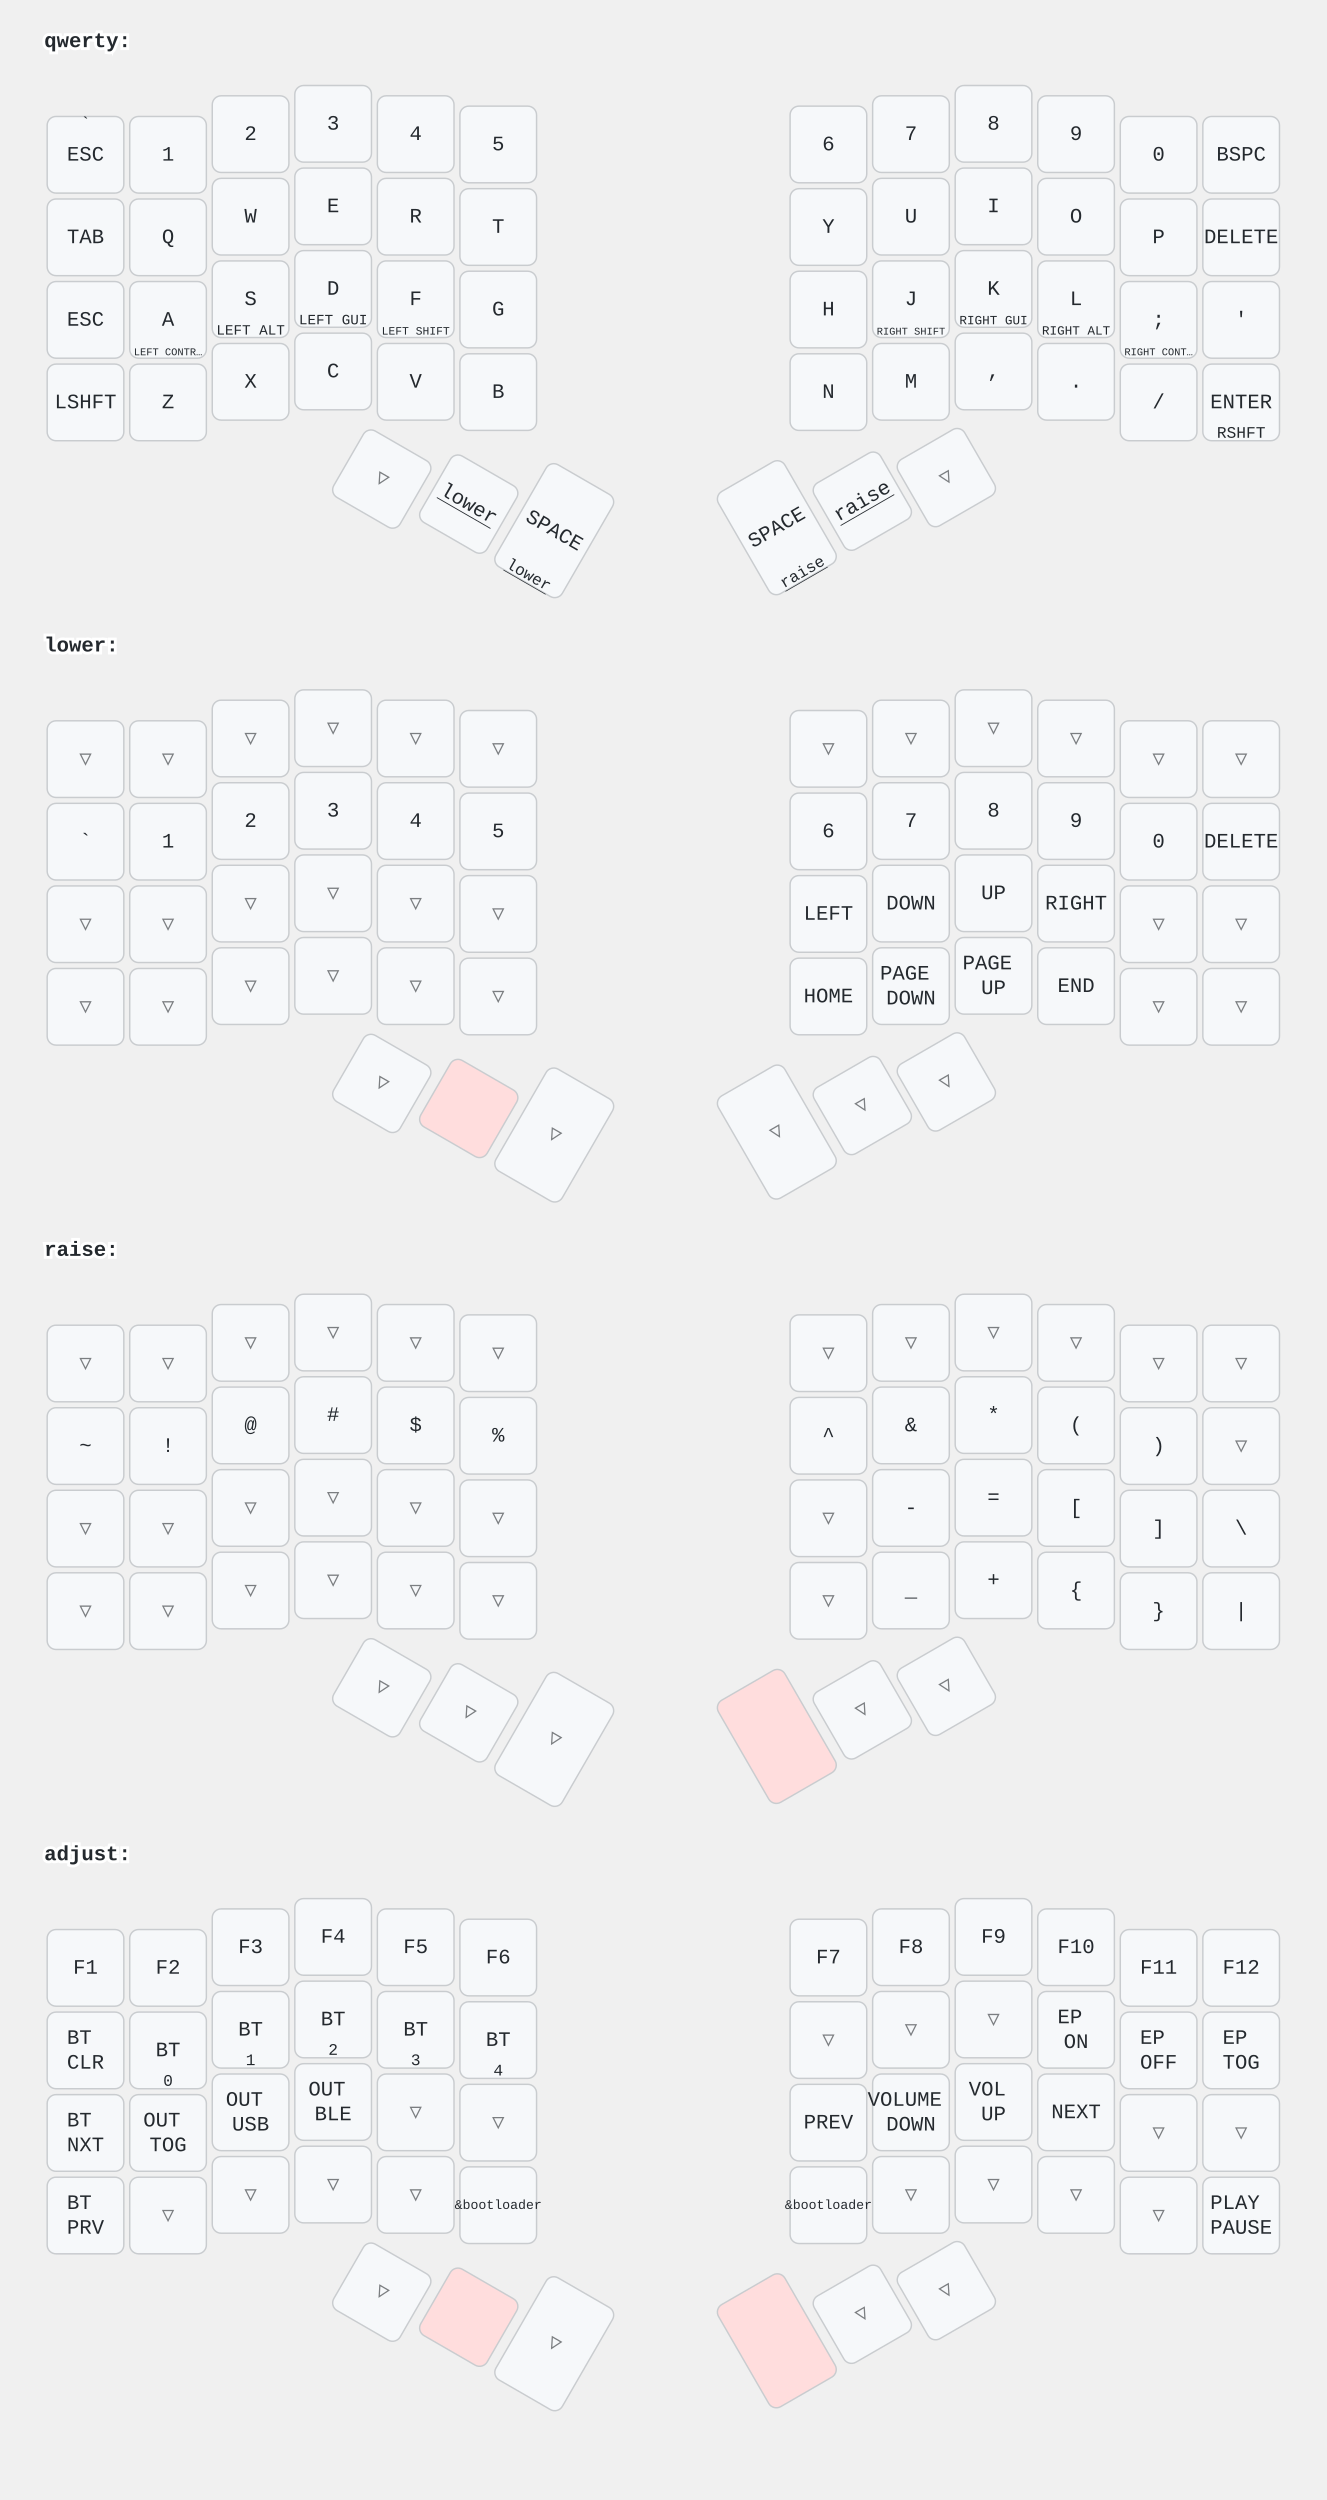
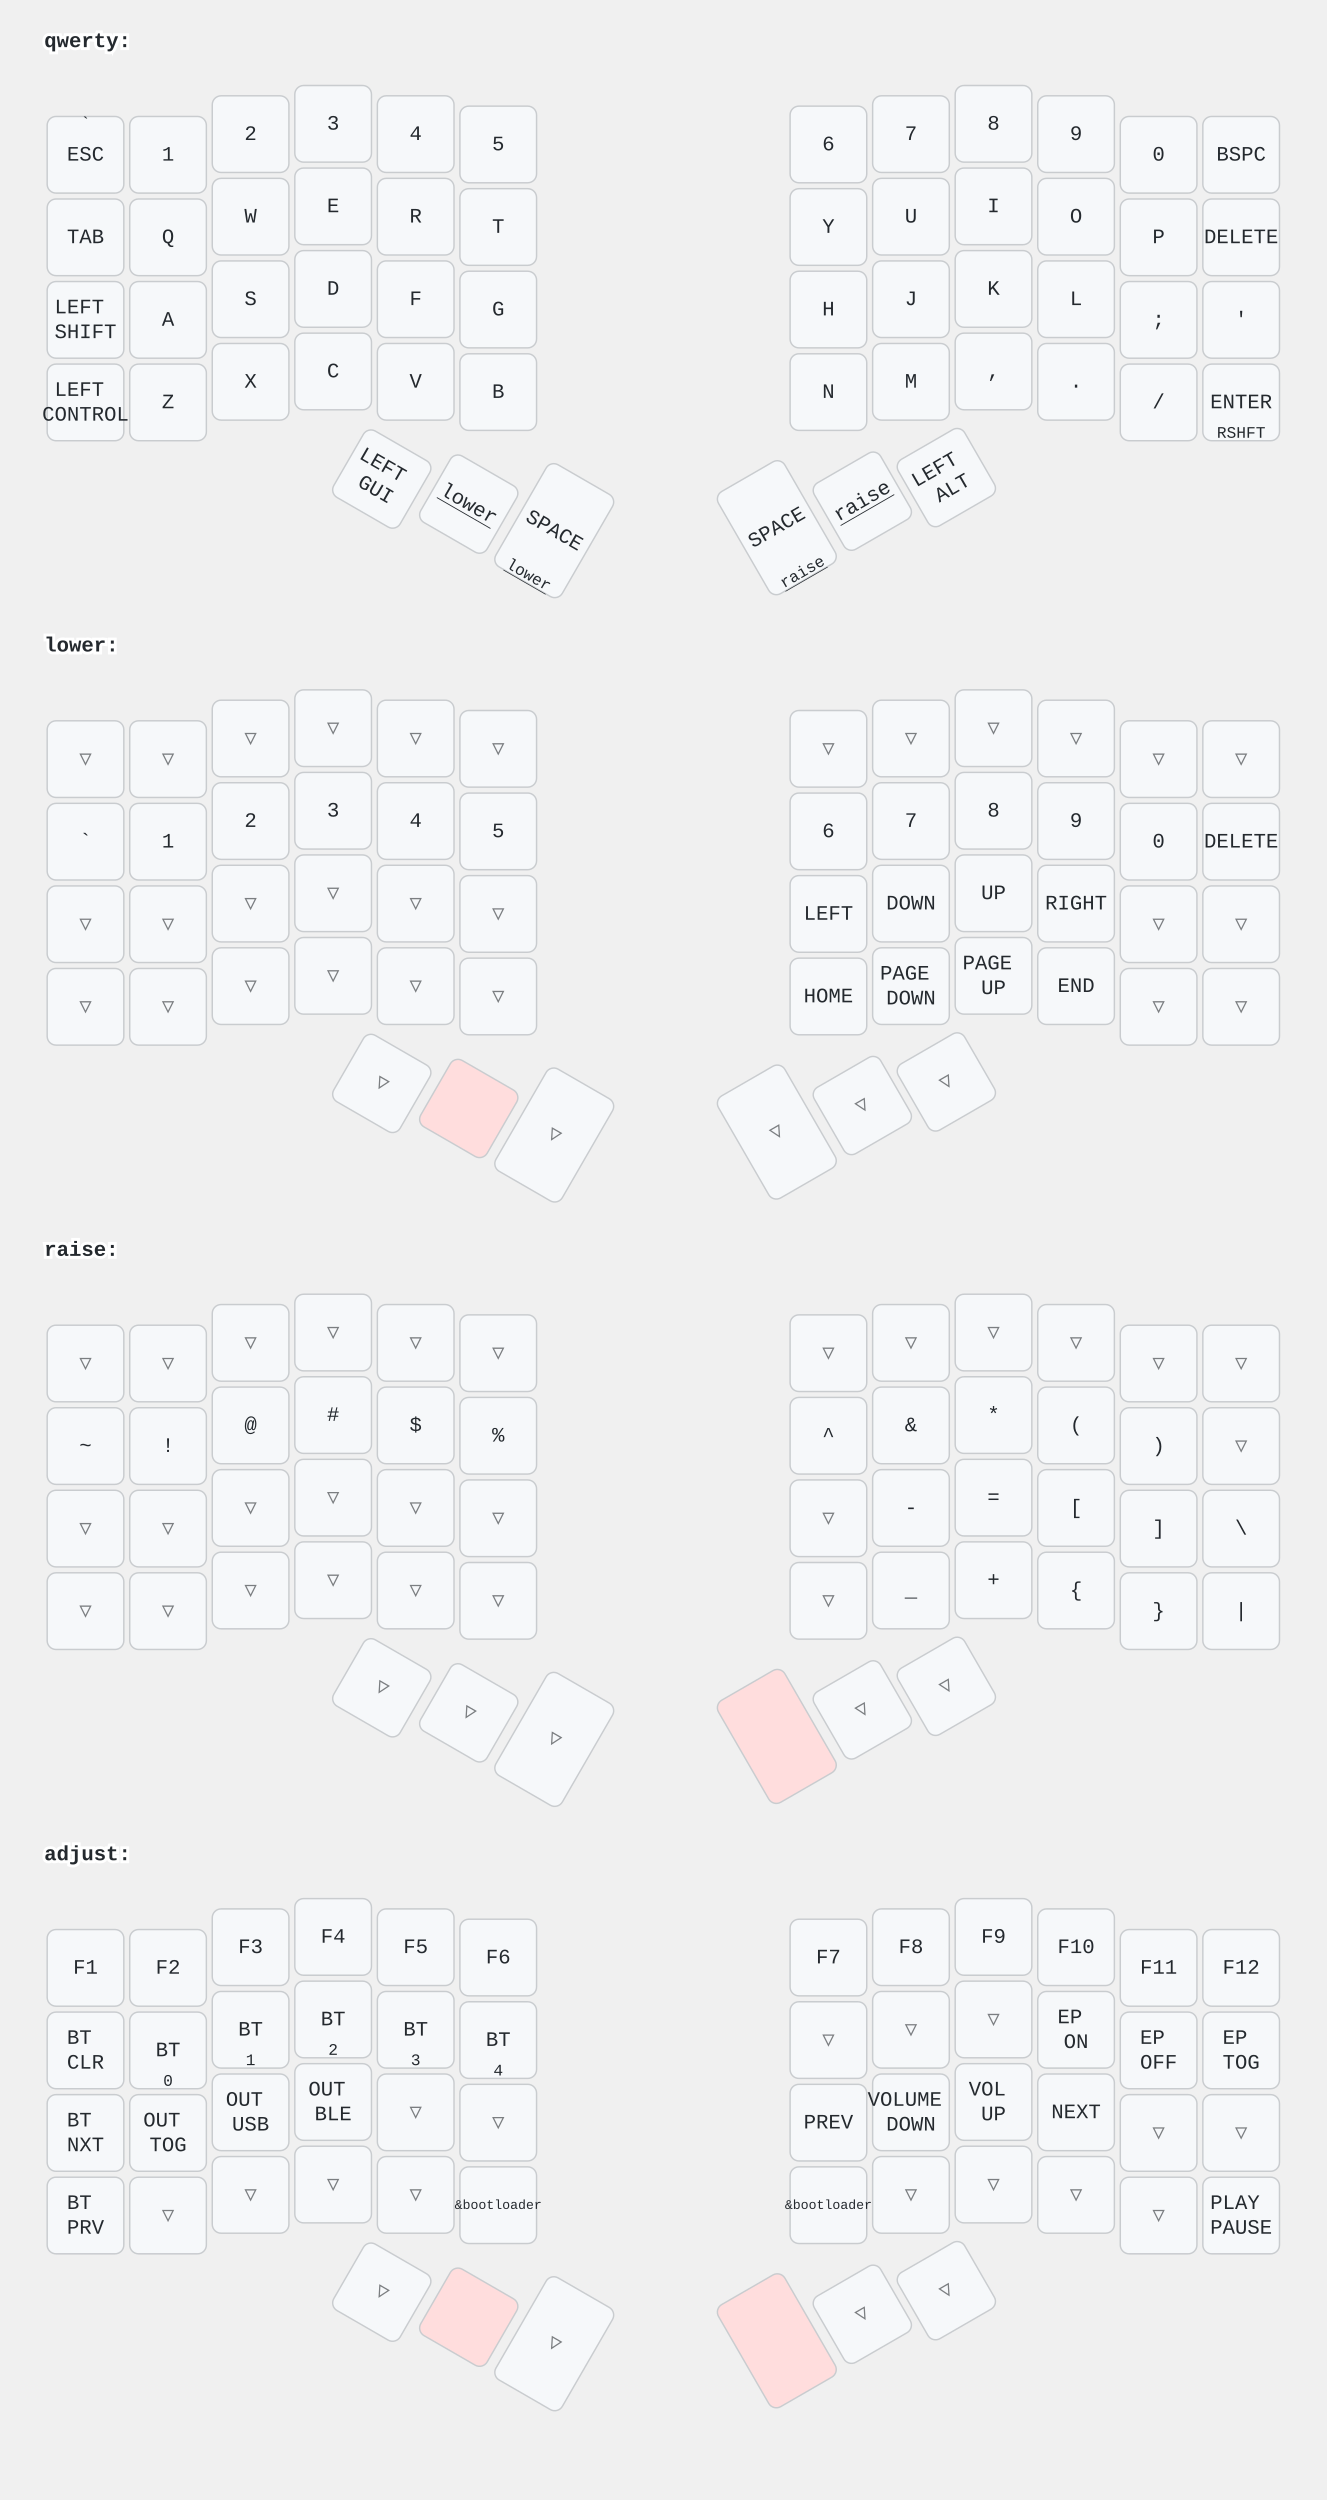
<svg xmlns="http://www.w3.org/2000/svg" width="900" height="1696" viewBox="0 0 900 1696" class="keymap">
  <style>/* inherit to force styles through use tags */
svg path {
    fill: inherit;
}

/* font and background color specifications */
svg.keymap {
    font-family: SFMono-Regular,Consolas,Liberation Mono,Menlo,monospace;
    font-size: 14px;
    font-kerning: normal;
    text-rendering: optimizeLegibility;
    fill: #24292e;
}

/* default key styling */
rect.key {
    fill: #f6f8fa;
}

rect.key, rect.combo {
    stroke: #c9cccf;
    stroke-width: 1;
}

/* default key side styling, only used is draw_key_sides is set */
rect.side {
    filter: brightness(90%);
}

/* color accent for combo boxes */
rect.combo, rect.combo-separate {
    fill: #cdf;
}

/* color accent for held keys */
rect.held, rect.combo.held {
    fill: #fdd;
}

/* color accent for ghost (optional) keys */
rect.ghost, rect.combo.ghost {
    stroke-dasharray: 4, 4;
    stroke-width: 2;
}

text {
    text-anchor: middle;
    dominant-baseline: middle;
}

/* styling for layer labels */
text.label {
    font-weight: bold;
    text-anchor: start;
    stroke: white;
    stroke-width: 4;
    paint-order: stroke;
}

/* styling for optional footer */
text.footer {
    text-anchor: end;
    dominant-baseline: auto;
    stroke: white;
    stroke-width: 4;
    paint-order: stroke;
}

/* styling for combo tap, and key non-tap label text */
text.combo, text.hold, text.shifted, text.left, text.right {
    font-size: 11px;
}

text.hold {
    text-anchor: middle;
    dominant-baseline: auto;
}

text.shifted {
    text-anchor: middle;
    dominant-baseline: hanging;
}

text.left {
    text-anchor: start;
}

text.right {
    text-anchor: end;
}

text.layer-activator {
    text-decoration: underline;
}

/* styling for hold/shifted label text in combo box */
text.combo.hold, text.combo.shifted, text.combo.left, text.combo.right {
    font-size: 8px;
}

/* lighter symbol for transparent keys */
text.trans {
    fill: #7b7e81;
}

/* styling for combo dendrons */
path.combo {
    stroke-width: 1;
    stroke: gray;
    fill: none;
}

/* Start Tabler Icons Cleanup */
/* cannot use height/width with glyphs */
.icon-tabler &gt; path {
    fill: inherit;
    stroke: inherit;
    stroke-width: 2;
}
/* hide tabler's default box */
.icon-tabler &gt; path[stroke="none"][fill="none"] {
    visibility: hidden;
}
/* End Tabler Icons Cleanup */
</style>
  <g transform="translate(30, 0)" class="layer-qwerty">
    <text x="0" y="28" class="label" id="qwerty">qwerty:</text>
    <g transform="translate(0, 56)">
      <g transform="translate(28, 49)" class="key keypos-0">
        <rect rx="6" ry="6" x="-26" y="-26" width="52" height="52" class="key" />
        <text x="0" y="0" class="key tap">ESC</text>
        <text x="0" y="-24" class="key shifted">`</text>
      </g>
      <g transform="translate(84, 49)" class="key keypos-1">
        <rect rx="6" ry="6" x="-26" y="-26" width="52" height="52" class="key" />
        <text x="0" y="0" class="key tap">1</text>
      </g>
      <g transform="translate(140, 35)" class="key keypos-2">
        <rect rx="6" ry="6" x="-26" y="-26" width="52" height="52" class="key" />
        <text x="0" y="0" class="key tap">2</text>
      </g>
      <g transform="translate(196, 28)" class="key keypos-3">
        <rect rx="6" ry="6" x="-26" y="-26" width="52" height="52" class="key" />
        <text x="0" y="0" class="key tap">3</text>
      </g>
      <g transform="translate(252, 35)" class="key keypos-4">
        <rect rx="6" ry="6" x="-26" y="-26" width="52" height="52" class="key" />
        <text x="0" y="0" class="key tap">4</text>
      </g>
      <g transform="translate(308, 42)" class="key keypos-5">
        <rect rx="6" ry="6" x="-26" y="-26" width="52" height="52" class="key" />
        <text x="0" y="0" class="key tap">5</text>
      </g>
      <g transform="translate(532, 42)" class="key keypos-6">
        <rect rx="6" ry="6" x="-26" y="-26" width="52" height="52" class="key" />
        <text x="0" y="0" class="key tap">6</text>
      </g>
      <g transform="translate(588, 35)" class="key keypos-7">
        <rect rx="6" ry="6" x="-26" y="-26" width="52" height="52" class="key" />
        <text x="0" y="0" class="key tap">7</text>
      </g>
      <g transform="translate(644, 28)" class="key keypos-8">
        <rect rx="6" ry="6" x="-26" y="-26" width="52" height="52" class="key" />
        <text x="0" y="0" class="key tap">8</text>
      </g>
      <g transform="translate(700, 35)" class="key keypos-9">
        <rect rx="6" ry="6" x="-26" y="-26" width="52" height="52" class="key" />
        <text x="0" y="0" class="key tap">9</text>
      </g>
      <g transform="translate(756, 49)" class="key keypos-10">
        <rect rx="6" ry="6" x="-26" y="-26" width="52" height="52" class="key" />
        <text x="0" y="0" class="key tap">0</text>
      </g>
      <g transform="translate(812, 49)" class="key keypos-11">
        <rect rx="6" ry="6" x="-26" y="-26" width="52" height="52" class="key" />
        <text x="0" y="0" class="key tap">BSPC</text>
      </g>
      <g transform="translate(28, 105)" class="key keypos-12">
        <rect rx="6" ry="6" x="-26" y="-26" width="52" height="52" class="key" />
        <text x="0" y="0" class="key tap">TAB</text>
      </g>
      <g transform="translate(84, 105)" class="key keypos-13">
        <rect rx="6" ry="6" x="-26" y="-26" width="52" height="52" class="key" />
        <text x="0" y="0" class="key tap">Q</text>
      </g>
      <g transform="translate(140, 91)" class="key keypos-14">
        <rect rx="6" ry="6" x="-26" y="-26" width="52" height="52" class="key" />
        <text x="0" y="0" class="key tap">W</text>
      </g>
      <g transform="translate(196, 84)" class="key keypos-15">
        <rect rx="6" ry="6" x="-26" y="-26" width="52" height="52" class="key" />
        <text x="0" y="0" class="key tap">E</text>
      </g>
      <g transform="translate(252, 91)" class="key keypos-16">
        <rect rx="6" ry="6" x="-26" y="-26" width="52" height="52" class="key" />
        <text x="0" y="0" class="key tap">R</text>
      </g>
      <g transform="translate(308, 98)" class="key keypos-17">
        <rect rx="6" ry="6" x="-26" y="-26" width="52" height="52" class="key" />
        <text x="0" y="0" class="key tap">T</text>
      </g>
      <g transform="translate(532, 98)" class="key keypos-18">
        <rect rx="6" ry="6" x="-26" y="-26" width="52" height="52" class="key" />
        <text x="0" y="0" class="key tap">Y</text>
      </g>
      <g transform="translate(588, 91)" class="key keypos-19">
        <rect rx="6" ry="6" x="-26" y="-26" width="52" height="52" class="key" />
        <text x="0" y="0" class="key tap">U</text>
      </g>
      <g transform="translate(644, 84)" class="key keypos-20">
        <rect rx="6" ry="6" x="-26" y="-26" width="52" height="52" class="key" />
        <text x="0" y="0" class="key tap">I</text>
      </g>
      <g transform="translate(700, 91)" class="key keypos-21">
        <rect rx="6" ry="6" x="-26" y="-26" width="52" height="52" class="key" />
        <text x="0" y="0" class="key tap">O</text>
      </g>
      <g transform="translate(756, 105)" class="key keypos-22">
        <rect rx="6" ry="6" x="-26" y="-26" width="52" height="52" class="key" />
        <text x="0" y="0" class="key tap">P</text>
      </g>
      <g transform="translate(812, 105)" class="key keypos-23">
        <rect rx="6" ry="6" x="-26" y="-26" width="52" height="52" class="key" />
        <text x="0" y="0" class="key tap">DELETE</text>
      </g>
      <g transform="translate(28, 161)" class="key keypos-24">
        <rect rx="6" ry="6" x="-26" y="-26" width="52" height="52" class="key" />
-         <text x="0" y="0" class="key tap">ESC</text>
+         <text x="0" y="0" class="key tap">
+           <tspan x="0" dy="-0.6em">LEFT</tspan>
+           <tspan x="0" dy="1.2em">SHIFT</tspan>
+         </text>
      </g>
      <g transform="translate(84, 161)" class="key keypos-25">
        <rect rx="6" ry="6" x="-26" y="-26" width="52" height="52" class="key" />
        <text x="0" y="0" class="key tap">A</text>
-         <text x="0" y="24" class="key hold">
-           <tspan style="font-size: 64%">LEFT CONTR…</tspan>
-         </text>
      </g>
      <g transform="translate(140, 147)" class="key keypos-26">
        <rect rx="6" ry="6" x="-26" y="-26" width="52" height="52" class="key" />
        <text x="0" y="0" class="key tap">S</text>
-         <text x="0" y="24" class="key hold">
-           <tspan style="font-size: 88%">LEFT ALT</tspan>
-         </text>
      </g>
      <g transform="translate(196, 140)" class="key keypos-27">
        <rect rx="6" ry="6" x="-26" y="-26" width="52" height="52" class="key" />
        <text x="0" y="0" class="key tap">D</text>
-         <text x="0" y="24" class="key hold">
-           <tspan style="font-size: 88%">LEFT GUI</tspan>
-         </text>
      </g>
      <g transform="translate(252, 147)" class="key keypos-28">
        <rect rx="6" ry="6" x="-26" y="-26" width="52" height="52" class="key" />
        <text x="0" y="0" class="key tap">F</text>
-         <text x="0" y="24" class="key hold">
-           <tspan style="font-size: 70%">LEFT SHIFT</tspan>
-         </text>
      </g>
      <g transform="translate(308, 154)" class="key keypos-29">
        <rect rx="6" ry="6" x="-26" y="-26" width="52" height="52" class="key" />
        <text x="0" y="0" class="key tap">G</text>
      </g>
      <g transform="translate(532, 154)" class="key keypos-30">
        <rect rx="6" ry="6" x="-26" y="-26" width="52" height="52" class="key" />
        <text x="0" y="0" class="key tap">H</text>
      </g>
      <g transform="translate(588, 147)" class="key keypos-31">
        <rect rx="6" ry="6" x="-26" y="-26" width="52" height="52" class="key" />
        <text x="0" y="0" class="key tap">J</text>
-         <text x="0" y="24" class="key hold">
-           <tspan style="font-size: 64%">RIGHT SHIFT</tspan>
-         </text>
      </g>
      <g transform="translate(644, 140)" class="key keypos-32">
        <rect rx="6" ry="6" x="-26" y="-26" width="52" height="52" class="key" />
        <text x="0" y="0" class="key tap">K</text>
-         <text x="0" y="24" class="key hold">
-           <tspan style="font-size: 78%">RIGHT GUI</tspan>
-         </text>
      </g>
      <g transform="translate(700, 147)" class="key keypos-33">
        <rect rx="6" ry="6" x="-26" y="-26" width="52" height="52" class="key" />
        <text x="0" y="0" class="key tap">L</text>
-         <text x="0" y="24" class="key hold">
-           <tspan style="font-size: 78%">RIGHT ALT</tspan>
-         </text>
      </g>
      <g transform="translate(756, 161)" class="key keypos-34">
        <rect rx="6" ry="6" x="-26" y="-26" width="52" height="52" class="key" />
        <text x="0" y="0" class="key tap">;</text>
-         <text x="0" y="24" class="key hold">
-           <tspan style="font-size: 64%">RIGHT CONT…</tspan>
-         </text>
      </g>
      <g transform="translate(812, 161)" class="key keypos-35">
        <rect rx="6" ry="6" x="-26" y="-26" width="52" height="52" class="key" />
        <text x="0" y="0" class="key tap">'</text>
      </g>
      <g transform="translate(28, 217)" class="key keypos-36">
        <rect rx="6" ry="6" x="-26" y="-26" width="52" height="52" class="key" />
-         <text x="0" y="0" class="key tap">LSHFT</text>
+         <text x="0" y="0" class="key tap">
+           <tspan x="0" dy="-0.6em">LEFT</tspan>
+           <tspan x="0" dy="1.2em">CONTROL</tspan>
+         </text>
      </g>
      <g transform="translate(84, 217)" class="key keypos-37">
        <rect rx="6" ry="6" x="-26" y="-26" width="52" height="52" class="key" />
        <text x="0" y="0" class="key tap">Z</text>
      </g>
      <g transform="translate(140, 203)" class="key keypos-38">
        <rect rx="6" ry="6" x="-26" y="-26" width="52" height="52" class="key" />
        <text x="0" y="0" class="key tap">X</text>
      </g>
      <g transform="translate(196, 196)" class="key keypos-39">
        <rect rx="6" ry="6" x="-26" y="-26" width="52" height="52" class="key" />
        <text x="0" y="0" class="key tap">C</text>
      </g>
      <g transform="translate(252, 203)" class="key keypos-40">
        <rect rx="6" ry="6" x="-26" y="-26" width="52" height="52" class="key" />
        <text x="0" y="0" class="key tap">V</text>
      </g>
      <g transform="translate(308, 210)" class="key keypos-41">
        <rect rx="6" ry="6" x="-26" y="-26" width="52" height="52" class="key" />
        <text x="0" y="0" class="key tap">B</text>
      </g>
      <g transform="translate(532, 210)" class="key keypos-42">
        <rect rx="6" ry="6" x="-26" y="-26" width="52" height="52" class="key" />
        <text x="0" y="0" class="key tap">N</text>
      </g>
      <g transform="translate(588, 203)" class="key keypos-43">
        <rect rx="6" ry="6" x="-26" y="-26" width="52" height="52" class="key" />
        <text x="0" y="0" class="key tap">M</text>
      </g>
      <g transform="translate(644, 196)" class="key keypos-44">
        <rect rx="6" ry="6" x="-26" y="-26" width="52" height="52" class="key" />
        <text x="0" y="0" class="key tap">,</text>
      </g>
      <g transform="translate(700, 203)" class="key keypos-45">
        <rect rx="6" ry="6" x="-26" y="-26" width="52" height="52" class="key" />
        <text x="0" y="0" class="key tap">.</text>
      </g>
      <g transform="translate(756, 217)" class="key keypos-46">
        <rect rx="6" ry="6" x="-26" y="-26" width="52" height="52" class="key" />
        <text x="0" y="0" class="key tap">/</text>
      </g>
      <g transform="translate(812, 217)" class="key keypos-47">
        <rect rx="6" ry="6" x="-26" y="-26" width="52" height="52" class="key" />
        <text x="0" y="0" class="key tap">ENTER</text>
        <text x="0" y="24" class="key hold">RSHFT</text>
      </g>
-       <g transform="translate(229, 269) rotate(30.0)" class="key trans keypos-48">
-         <rect rx="6" ry="6" x="-26" y="-26" width="52" height="52" class="key trans" />
-         <text x="0" y="0" class="key trans tap">▽</text>
+       <g transform="translate(229, 269) rotate(30.0)" class="key keypos-48">
+         <rect rx="6" ry="6" x="-26" y="-26" width="52" height="52" class="key" />
+         <text x="0" y="0" class="key tap">
+           <tspan x="0" dy="-0.6em">LEFT</tspan>
+           <tspan x="0" dy="1.2em">GUI</tspan>
+         </text>
      </g>
      <g transform="translate(288, 286) rotate(30.0)" class="key keypos-49">
        <rect rx="6" ry="6" x="-26" y="-26" width="52" height="52" class="key" />
        <a href="#lower">
          <text x="0" y="0" class="key tap layer-activator">lower</text>
        </a>
      </g>
      <g transform="translate(346, 304) rotate(30.0)" class="key keypos-50">
        <rect rx="6" ry="6" x="-26" y="-40" width="52" height="80" class="key" />
        <text x="0" y="0" class="key tap">SPACE</text>
        <a href="#lower">
          <text x="0" y="38" class="key hold layer-activator">lower</text>
        </a>
      </g>
      <g transform="translate(497, 302) rotate(-30.0)" class="key keypos-51">
        <rect rx="6" ry="6" x="-26" y="-40" width="52" height="80" class="key" />
        <text x="0" y="0" class="key tap">SPACE</text>
        <a href="#raise">
          <text x="0" y="38" class="key hold layer-activator">raise</text>
        </a>
      </g>
      <g transform="translate(555, 284) rotate(-30.0)" class="key keypos-52">
        <rect rx="6" ry="6" x="-26" y="-26" width="52" height="52" class="key" />
        <a href="#raise">
          <text x="0" y="0" class="key tap layer-activator">raise</text>
        </a>
      </g>
-       <g transform="translate(612, 268) rotate(-30.0)" class="key trans keypos-53">
-         <rect rx="6" ry="6" x="-26" y="-26" width="52" height="52" class="key trans" />
-         <text x="0" y="0" class="key trans tap">▽</text>
+       <g transform="translate(612, 268) rotate(-30.0)" class="key keypos-53">
+         <rect rx="6" ry="6" x="-26" y="-26" width="52" height="52" class="key" />
+         <text x="0" y="0" class="key tap">
+           <tspan x="0" dy="-0.6em">LEFT</tspan>
+           <tspan x="0" dy="1.2em">ALT</tspan>
+         </text>
      </g>
    </g>
  </g>
  <g transform="translate(30, 410)" class="layer-lower">
    <text x="0" y="28" class="label" id="lower">lower:</text>
    <g transform="translate(0, 56)">
      <g transform="translate(28, 49)" class="key trans keypos-0">
        <rect rx="6" ry="6" x="-26" y="-26" width="52" height="52" class="key trans" />
        <text x="0" y="0" class="key trans tap">▽</text>
      </g>
      <g transform="translate(84, 49)" class="key trans keypos-1">
        <rect rx="6" ry="6" x="-26" y="-26" width="52" height="52" class="key trans" />
        <text x="0" y="0" class="key trans tap">▽</text>
      </g>
      <g transform="translate(140, 35)" class="key trans keypos-2">
        <rect rx="6" ry="6" x="-26" y="-26" width="52" height="52" class="key trans" />
        <text x="0" y="0" class="key trans tap">▽</text>
      </g>
      <g transform="translate(196, 28)" class="key trans keypos-3">
        <rect rx="6" ry="6" x="-26" y="-26" width="52" height="52" class="key trans" />
        <text x="0" y="0" class="key trans tap">▽</text>
      </g>
      <g transform="translate(252, 35)" class="key trans keypos-4">
        <rect rx="6" ry="6" x="-26" y="-26" width="52" height="52" class="key trans" />
        <text x="0" y="0" class="key trans tap">▽</text>
      </g>
      <g transform="translate(308, 42)" class="key trans keypos-5">
        <rect rx="6" ry="6" x="-26" y="-26" width="52" height="52" class="key trans" />
        <text x="0" y="0" class="key trans tap">▽</text>
      </g>
      <g transform="translate(532, 42)" class="key trans keypos-6">
        <rect rx="6" ry="6" x="-26" y="-26" width="52" height="52" class="key trans" />
        <text x="0" y="0" class="key trans tap">▽</text>
      </g>
      <g transform="translate(588, 35)" class="key trans keypos-7">
        <rect rx="6" ry="6" x="-26" y="-26" width="52" height="52" class="key trans" />
        <text x="0" y="0" class="key trans tap">▽</text>
      </g>
      <g transform="translate(644, 28)" class="key trans keypos-8">
        <rect rx="6" ry="6" x="-26" y="-26" width="52" height="52" class="key trans" />
        <text x="0" y="0" class="key trans tap">▽</text>
      </g>
      <g transform="translate(700, 35)" class="key trans keypos-9">
        <rect rx="6" ry="6" x="-26" y="-26" width="52" height="52" class="key trans" />
        <text x="0" y="0" class="key trans tap">▽</text>
      </g>
      <g transform="translate(756, 49)" class="key trans keypos-10">
        <rect rx="6" ry="6" x="-26" y="-26" width="52" height="52" class="key trans" />
        <text x="0" y="0" class="key trans tap">▽</text>
      </g>
      <g transform="translate(812, 49)" class="key trans keypos-11">
        <rect rx="6" ry="6" x="-26" y="-26" width="52" height="52" class="key trans" />
        <text x="0" y="0" class="key trans tap">▽</text>
      </g>
      <g transform="translate(28, 105)" class="key keypos-12">
        <rect rx="6" ry="6" x="-26" y="-26" width="52" height="52" class="key" />
        <text x="0" y="0" class="key tap">`</text>
      </g>
      <g transform="translate(84, 105)" class="key keypos-13">
        <rect rx="6" ry="6" x="-26" y="-26" width="52" height="52" class="key" />
        <text x="0" y="0" class="key tap">1</text>
      </g>
      <g transform="translate(140, 91)" class="key keypos-14">
        <rect rx="6" ry="6" x="-26" y="-26" width="52" height="52" class="key" />
        <text x="0" y="0" class="key tap">2</text>
      </g>
      <g transform="translate(196, 84)" class="key keypos-15">
        <rect rx="6" ry="6" x="-26" y="-26" width="52" height="52" class="key" />
        <text x="0" y="0" class="key tap">3</text>
      </g>
      <g transform="translate(252, 91)" class="key keypos-16">
        <rect rx="6" ry="6" x="-26" y="-26" width="52" height="52" class="key" />
        <text x="0" y="0" class="key tap">4</text>
      </g>
      <g transform="translate(308, 98)" class="key keypos-17">
        <rect rx="6" ry="6" x="-26" y="-26" width="52" height="52" class="key" />
        <text x="0" y="0" class="key tap">5</text>
      </g>
      <g transform="translate(532, 98)" class="key keypos-18">
        <rect rx="6" ry="6" x="-26" y="-26" width="52" height="52" class="key" />
        <text x="0" y="0" class="key tap">6</text>
      </g>
      <g transform="translate(588, 91)" class="key keypos-19">
        <rect rx="6" ry="6" x="-26" y="-26" width="52" height="52" class="key" />
        <text x="0" y="0" class="key tap">7</text>
      </g>
      <g transform="translate(644, 84)" class="key keypos-20">
        <rect rx="6" ry="6" x="-26" y="-26" width="52" height="52" class="key" />
        <text x="0" y="0" class="key tap">8</text>
      </g>
      <g transform="translate(700, 91)" class="key keypos-21">
        <rect rx="6" ry="6" x="-26" y="-26" width="52" height="52" class="key" />
        <text x="0" y="0" class="key tap">9</text>
      </g>
      <g transform="translate(756, 105)" class="key keypos-22">
        <rect rx="6" ry="6" x="-26" y="-26" width="52" height="52" class="key" />
        <text x="0" y="0" class="key tap">0</text>
      </g>
      <g transform="translate(812, 105)" class="key keypos-23">
        <rect rx="6" ry="6" x="-26" y="-26" width="52" height="52" class="key" />
        <text x="0" y="0" class="key tap">DELETE</text>
      </g>
      <g transform="translate(28, 161)" class="key trans keypos-24">
        <rect rx="6" ry="6" x="-26" y="-26" width="52" height="52" class="key trans" />
        <text x="0" y="0" class="key trans tap">▽</text>
      </g>
      <g transform="translate(84, 161)" class="key trans keypos-25">
        <rect rx="6" ry="6" x="-26" y="-26" width="52" height="52" class="key trans" />
        <text x="0" y="0" class="key trans tap">▽</text>
      </g>
      <g transform="translate(140, 147)" class="key trans keypos-26">
        <rect rx="6" ry="6" x="-26" y="-26" width="52" height="52" class="key trans" />
        <text x="0" y="0" class="key trans tap">▽</text>
      </g>
      <g transform="translate(196, 140)" class="key trans keypos-27">
        <rect rx="6" ry="6" x="-26" y="-26" width="52" height="52" class="key trans" />
        <text x="0" y="0" class="key trans tap">▽</text>
      </g>
      <g transform="translate(252, 147)" class="key trans keypos-28">
        <rect rx="6" ry="6" x="-26" y="-26" width="52" height="52" class="key trans" />
        <text x="0" y="0" class="key trans tap">▽</text>
      </g>
      <g transform="translate(308, 154)" class="key trans keypos-29">
        <rect rx="6" ry="6" x="-26" y="-26" width="52" height="52" class="key trans" />
        <text x="0" y="0" class="key trans tap">▽</text>
      </g>
      <g transform="translate(532, 154)" class="key keypos-30">
        <rect rx="6" ry="6" x="-26" y="-26" width="52" height="52" class="key" />
        <text x="0" y="0" class="key tap">LEFT</text>
      </g>
      <g transform="translate(588, 147)" class="key keypos-31">
        <rect rx="6" ry="6" x="-26" y="-26" width="52" height="52" class="key" />
        <text x="0" y="0" class="key tap">DOWN</text>
      </g>
      <g transform="translate(644, 140)" class="key keypos-32">
        <rect rx="6" ry="6" x="-26" y="-26" width="52" height="52" class="key" />
        <text x="0" y="0" class="key tap">UP</text>
      </g>
      <g transform="translate(700, 147)" class="key keypos-33">
        <rect rx="6" ry="6" x="-26" y="-26" width="52" height="52" class="key" />
        <text x="0" y="0" class="key tap">RIGHT</text>
      </g>
      <g transform="translate(756, 161)" class="key trans keypos-34">
        <rect rx="6" ry="6" x="-26" y="-26" width="52" height="52" class="key trans" />
        <text x="0" y="0" class="key trans tap">▽</text>
      </g>
      <g transform="translate(812, 161)" class="key trans keypos-35">
        <rect rx="6" ry="6" x="-26" y="-26" width="52" height="52" class="key trans" />
        <text x="0" y="0" class="key trans tap">▽</text>
      </g>
      <g transform="translate(28, 217)" class="key trans keypos-36">
        <rect rx="6" ry="6" x="-26" y="-26" width="52" height="52" class="key trans" />
        <text x="0" y="0" class="key trans tap">▽</text>
      </g>
      <g transform="translate(84, 217)" class="key trans keypos-37">
        <rect rx="6" ry="6" x="-26" y="-26" width="52" height="52" class="key trans" />
        <text x="0" y="0" class="key trans tap">▽</text>
      </g>
      <g transform="translate(140, 203)" class="key trans keypos-38">
        <rect rx="6" ry="6" x="-26" y="-26" width="52" height="52" class="key trans" />
        <text x="0" y="0" class="key trans tap">▽</text>
      </g>
      <g transform="translate(196, 196)" class="key trans keypos-39">
        <rect rx="6" ry="6" x="-26" y="-26" width="52" height="52" class="key trans" />
        <text x="0" y="0" class="key trans tap">▽</text>
      </g>
      <g transform="translate(252, 203)" class="key trans keypos-40">
        <rect rx="6" ry="6" x="-26" y="-26" width="52" height="52" class="key trans" />
        <text x="0" y="0" class="key trans tap">▽</text>
      </g>
      <g transform="translate(308, 210)" class="key trans keypos-41">
        <rect rx="6" ry="6" x="-26" y="-26" width="52" height="52" class="key trans" />
        <text x="0" y="0" class="key trans tap">▽</text>
      </g>
      <g transform="translate(532, 210)" class="key keypos-42">
        <rect rx="6" ry="6" x="-26" y="-26" width="52" height="52" class="key" />
        <text x="0" y="0" class="key tap">HOME</text>
      </g>
      <g transform="translate(588, 203)" class="key keypos-43">
        <rect rx="6" ry="6" x="-26" y="-26" width="52" height="52" class="key" />
        <text x="0" y="0" class="key tap">
          <tspan x="0" dy="-0.6em">PAGE</tspan>
          <tspan x="0" dy="1.2em">DOWN</tspan>
        </text>
      </g>
      <g transform="translate(644, 196)" class="key keypos-44">
        <rect rx="6" ry="6" x="-26" y="-26" width="52" height="52" class="key" />
        <text x="0" y="0" class="key tap">
          <tspan x="0" dy="-0.6em">PAGE</tspan>
          <tspan x="0" dy="1.2em">UP</tspan>
        </text>
      </g>
      <g transform="translate(700, 203)" class="key keypos-45">
        <rect rx="6" ry="6" x="-26" y="-26" width="52" height="52" class="key" />
        <text x="0" y="0" class="key tap">END</text>
      </g>
      <g transform="translate(756, 217)" class="key trans keypos-46">
        <rect rx="6" ry="6" x="-26" y="-26" width="52" height="52" class="key trans" />
        <text x="0" y="0" class="key trans tap">▽</text>
      </g>
      <g transform="translate(812, 217)" class="key trans keypos-47">
        <rect rx="6" ry="6" x="-26" y="-26" width="52" height="52" class="key trans" />
        <text x="0" y="0" class="key trans tap">▽</text>
      </g>
      <g transform="translate(229, 269) rotate(30.0)" class="key trans keypos-48">
        <rect rx="6" ry="6" x="-26" y="-26" width="52" height="52" class="key trans" />
        <text x="0" y="0" class="key trans tap">▽</text>
      </g>
      <g transform="translate(288, 286) rotate(30.0)" class="key held keypos-49">
        <rect rx="6" ry="6" x="-26" y="-26" width="52" height="52" class="key held" />
      </g>
      <g transform="translate(346, 304) rotate(30.0)" class="key trans keypos-50">
        <rect rx="6" ry="6" x="-26" y="-40" width="52" height="80" class="key trans" />
        <text x="0" y="0" class="key trans tap">▽</text>
      </g>
      <g transform="translate(497, 302) rotate(-30.0)" class="key trans keypos-51">
        <rect rx="6" ry="6" x="-26" y="-40" width="52" height="80" class="key trans" />
        <text x="0" y="0" class="key trans tap">▽</text>
      </g>
      <g transform="translate(555, 284) rotate(-30.0)" class="key trans keypos-52">
        <rect rx="6" ry="6" x="-26" y="-26" width="52" height="52" class="key trans" />
        <text x="0" y="0" class="key trans tap">▽</text>
      </g>
      <g transform="translate(612, 268) rotate(-30.0)" class="key trans keypos-53">
        <rect rx="6" ry="6" x="-26" y="-26" width="52" height="52" class="key trans" />
        <text x="0" y="0" class="key trans tap">▽</text>
      </g>
    </g>
  </g>
  <g transform="translate(30, 820)" class="layer-raise">
    <text x="0" y="28" class="label" id="raise">raise:</text>
    <g transform="translate(0, 56)">
      <g transform="translate(28, 49)" class="key trans keypos-0">
        <rect rx="6" ry="6" x="-26" y="-26" width="52" height="52" class="key trans" />
        <text x="0" y="0" class="key trans tap">▽</text>
      </g>
      <g transform="translate(84, 49)" class="key trans keypos-1">
        <rect rx="6" ry="6" x="-26" y="-26" width="52" height="52" class="key trans" />
        <text x="0" y="0" class="key trans tap">▽</text>
      </g>
      <g transform="translate(140, 35)" class="key trans keypos-2">
        <rect rx="6" ry="6" x="-26" y="-26" width="52" height="52" class="key trans" />
        <text x="0" y="0" class="key trans tap">▽</text>
      </g>
      <g transform="translate(196, 28)" class="key trans keypos-3">
        <rect rx="6" ry="6" x="-26" y="-26" width="52" height="52" class="key trans" />
        <text x="0" y="0" class="key trans tap">▽</text>
      </g>
      <g transform="translate(252, 35)" class="key trans keypos-4">
        <rect rx="6" ry="6" x="-26" y="-26" width="52" height="52" class="key trans" />
        <text x="0" y="0" class="key trans tap">▽</text>
      </g>
      <g transform="translate(308, 42)" class="key trans keypos-5">
        <rect rx="6" ry="6" x="-26" y="-26" width="52" height="52" class="key trans" />
        <text x="0" y="0" class="key trans tap">▽</text>
      </g>
      <g transform="translate(532, 42)" class="key trans keypos-6">
        <rect rx="6" ry="6" x="-26" y="-26" width="52" height="52" class="key trans" />
        <text x="0" y="0" class="key trans tap">▽</text>
      </g>
      <g transform="translate(588, 35)" class="key trans keypos-7">
        <rect rx="6" ry="6" x="-26" y="-26" width="52" height="52" class="key trans" />
        <text x="0" y="0" class="key trans tap">▽</text>
      </g>
      <g transform="translate(644, 28)" class="key trans keypos-8">
        <rect rx="6" ry="6" x="-26" y="-26" width="52" height="52" class="key trans" />
        <text x="0" y="0" class="key trans tap">▽</text>
      </g>
      <g transform="translate(700, 35)" class="key trans keypos-9">
        <rect rx="6" ry="6" x="-26" y="-26" width="52" height="52" class="key trans" />
        <text x="0" y="0" class="key trans tap">▽</text>
      </g>
      <g transform="translate(756, 49)" class="key trans keypos-10">
        <rect rx="6" ry="6" x="-26" y="-26" width="52" height="52" class="key trans" />
        <text x="0" y="0" class="key trans tap">▽</text>
      </g>
      <g transform="translate(812, 49)" class="key trans keypos-11">
        <rect rx="6" ry="6" x="-26" y="-26" width="52" height="52" class="key trans" />
        <text x="0" y="0" class="key trans tap">▽</text>
      </g>
      <g transform="translate(28, 105)" class="key keypos-12">
        <rect rx="6" ry="6" x="-26" y="-26" width="52" height="52" class="key" />
        <text x="0" y="0" class="key tap">~</text>
      </g>
      <g transform="translate(84, 105)" class="key keypos-13">
        <rect rx="6" ry="6" x="-26" y="-26" width="52" height="52" class="key" />
        <text x="0" y="0" class="key tap">!</text>
      </g>
      <g transform="translate(140, 91)" class="key keypos-14">
        <rect rx="6" ry="6" x="-26" y="-26" width="52" height="52" class="key" />
        <text x="0" y="0" class="key tap">@</text>
      </g>
      <g transform="translate(196, 84)" class="key keypos-15">
        <rect rx="6" ry="6" x="-26" y="-26" width="52" height="52" class="key" />
        <text x="0" y="0" class="key tap">#</text>
      </g>
      <g transform="translate(252, 91)" class="key keypos-16">
        <rect rx="6" ry="6" x="-26" y="-26" width="52" height="52" class="key" />
        <text x="0" y="0" class="key tap">$</text>
      </g>
      <g transform="translate(308, 98)" class="key keypos-17">
        <rect rx="6" ry="6" x="-26" y="-26" width="52" height="52" class="key" />
        <text x="0" y="0" class="key tap">%</text>
      </g>
      <g transform="translate(532, 98)" class="key keypos-18">
        <rect rx="6" ry="6" x="-26" y="-26" width="52" height="52" class="key" />
        <text x="0" y="0" class="key tap">^</text>
      </g>
      <g transform="translate(588, 91)" class="key keypos-19">
        <rect rx="6" ry="6" x="-26" y="-26" width="52" height="52" class="key" />
        <text x="0" y="0" class="key tap">&amp;</text>
      </g>
      <g transform="translate(644, 84)" class="key keypos-20">
        <rect rx="6" ry="6" x="-26" y="-26" width="52" height="52" class="key" />
        <text x="0" y="0" class="key tap">*</text>
      </g>
      <g transform="translate(700, 91)" class="key keypos-21">
        <rect rx="6" ry="6" x="-26" y="-26" width="52" height="52" class="key" />
        <text x="0" y="0" class="key tap">(</text>
      </g>
      <g transform="translate(756, 105)" class="key keypos-22">
        <rect rx="6" ry="6" x="-26" y="-26" width="52" height="52" class="key" />
        <text x="0" y="0" class="key tap">)</text>
      </g>
      <g transform="translate(812, 105)" class="key trans keypos-23">
        <rect rx="6" ry="6" x="-26" y="-26" width="52" height="52" class="key trans" />
        <text x="0" y="0" class="key trans tap">▽</text>
      </g>
      <g transform="translate(28, 161)" class="key trans keypos-24">
        <rect rx="6" ry="6" x="-26" y="-26" width="52" height="52" class="key trans" />
        <text x="0" y="0" class="key trans tap">▽</text>
      </g>
      <g transform="translate(84, 161)" class="key trans keypos-25">
        <rect rx="6" ry="6" x="-26" y="-26" width="52" height="52" class="key trans" />
        <text x="0" y="0" class="key trans tap">▽</text>
      </g>
      <g transform="translate(140, 147)" class="key trans keypos-26">
        <rect rx="6" ry="6" x="-26" y="-26" width="52" height="52" class="key trans" />
        <text x="0" y="0" class="key trans tap">▽</text>
      </g>
      <g transform="translate(196, 140)" class="key trans keypos-27">
        <rect rx="6" ry="6" x="-26" y="-26" width="52" height="52" class="key trans" />
        <text x="0" y="0" class="key trans tap">▽</text>
      </g>
      <g transform="translate(252, 147)" class="key trans keypos-28">
        <rect rx="6" ry="6" x="-26" y="-26" width="52" height="52" class="key trans" />
        <text x="0" y="0" class="key trans tap">▽</text>
      </g>
      <g transform="translate(308, 154)" class="key trans keypos-29">
        <rect rx="6" ry="6" x="-26" y="-26" width="52" height="52" class="key trans" />
        <text x="0" y="0" class="key trans tap">▽</text>
      </g>
      <g transform="translate(532, 154)" class="key trans keypos-30">
        <rect rx="6" ry="6" x="-26" y="-26" width="52" height="52" class="key trans" />
        <text x="0" y="0" class="key trans tap">▽</text>
      </g>
      <g transform="translate(588, 147)" class="key keypos-31">
        <rect rx="6" ry="6" x="-26" y="-26" width="52" height="52" class="key" />
        <text x="0" y="0" class="key tap">-</text>
      </g>
      <g transform="translate(644, 140)" class="key keypos-32">
        <rect rx="6" ry="6" x="-26" y="-26" width="52" height="52" class="key" />
        <text x="0" y="0" class="key tap">=</text>
      </g>
      <g transform="translate(700, 147)" class="key keypos-33">
        <rect rx="6" ry="6" x="-26" y="-26" width="52" height="52" class="key" />
        <text x="0" y="0" class="key tap">[</text>
      </g>
      <g transform="translate(756, 161)" class="key keypos-34">
        <rect rx="6" ry="6" x="-26" y="-26" width="52" height="52" class="key" />
        <text x="0" y="0" class="key tap">]</text>
      </g>
      <g transform="translate(812, 161)" class="key keypos-35">
        <rect rx="6" ry="6" x="-26" y="-26" width="52" height="52" class="key" />
        <text x="0" y="0" class="key tap">\</text>
      </g>
      <g transform="translate(28, 217)" class="key trans keypos-36">
        <rect rx="6" ry="6" x="-26" y="-26" width="52" height="52" class="key trans" />
        <text x="0" y="0" class="key trans tap">▽</text>
      </g>
      <g transform="translate(84, 217)" class="key trans keypos-37">
        <rect rx="6" ry="6" x="-26" y="-26" width="52" height="52" class="key trans" />
        <text x="0" y="0" class="key trans tap">▽</text>
      </g>
      <g transform="translate(140, 203)" class="key trans keypos-38">
        <rect rx="6" ry="6" x="-26" y="-26" width="52" height="52" class="key trans" />
        <text x="0" y="0" class="key trans tap">▽</text>
      </g>
      <g transform="translate(196, 196)" class="key trans keypos-39">
        <rect rx="6" ry="6" x="-26" y="-26" width="52" height="52" class="key trans" />
        <text x="0" y="0" class="key trans tap">▽</text>
      </g>
      <g transform="translate(252, 203)" class="key trans keypos-40">
        <rect rx="6" ry="6" x="-26" y="-26" width="52" height="52" class="key trans" />
        <text x="0" y="0" class="key trans tap">▽</text>
      </g>
      <g transform="translate(308, 210)" class="key trans keypos-41">
        <rect rx="6" ry="6" x="-26" y="-26" width="52" height="52" class="key trans" />
        <text x="0" y="0" class="key trans tap">▽</text>
      </g>
      <g transform="translate(532, 210)" class="key trans keypos-42">
        <rect rx="6" ry="6" x="-26" y="-26" width="52" height="52" class="key trans" />
        <text x="0" y="0" class="key trans tap">▽</text>
      </g>
      <g transform="translate(588, 203)" class="key keypos-43">
        <rect rx="6" ry="6" x="-26" y="-26" width="52" height="52" class="key" />
        <text x="0" y="0" class="key tap">_</text>
      </g>
      <g transform="translate(644, 196)" class="key keypos-44">
        <rect rx="6" ry="6" x="-26" y="-26" width="52" height="52" class="key" />
        <text x="0" y="0" class="key tap">+</text>
      </g>
      <g transform="translate(700, 203)" class="key keypos-45">
        <rect rx="6" ry="6" x="-26" y="-26" width="52" height="52" class="key" />
        <text x="0" y="0" class="key tap">{</text>
      </g>
      <g transform="translate(756, 217)" class="key keypos-46">
        <rect rx="6" ry="6" x="-26" y="-26" width="52" height="52" class="key" />
        <text x="0" y="0" class="key tap">}</text>
      </g>
      <g transform="translate(812, 217)" class="key keypos-47">
        <rect rx="6" ry="6" x="-26" y="-26" width="52" height="52" class="key" />
        <text x="0" y="0" class="key tap">|</text>
      </g>
      <g transform="translate(229, 269) rotate(30.0)" class="key trans keypos-48">
        <rect rx="6" ry="6" x="-26" y="-26" width="52" height="52" class="key trans" />
        <text x="0" y="0" class="key trans tap">▽</text>
      </g>
      <g transform="translate(288, 286) rotate(30.0)" class="key trans keypos-49">
        <rect rx="6" ry="6" x="-26" y="-26" width="52" height="52" class="key trans" />
        <text x="0" y="0" class="key trans tap">▽</text>
      </g>
      <g transform="translate(346, 304) rotate(30.0)" class="key trans keypos-50">
        <rect rx="6" ry="6" x="-26" y="-40" width="52" height="80" class="key trans" />
        <text x="0" y="0" class="key trans tap">▽</text>
      </g>
      <g transform="translate(497, 302) rotate(-30.0)" class="key held keypos-51">
        <rect rx="6" ry="6" x="-26" y="-40" width="52" height="80" class="key held" />
      </g>
      <g transform="translate(555, 284) rotate(-30.0)" class="key trans keypos-52">
        <rect rx="6" ry="6" x="-26" y="-26" width="52" height="52" class="key trans" />
        <text x="0" y="0" class="key trans tap">▽</text>
      </g>
      <g transform="translate(612, 268) rotate(-30.0)" class="key trans keypos-53">
        <rect rx="6" ry="6" x="-26" y="-26" width="52" height="52" class="key trans" />
        <text x="0" y="0" class="key trans tap">▽</text>
      </g>
    </g>
  </g>
  <g transform="translate(30, 1230)" class="layer-adjust">
    <text x="0" y="28" class="label" id="adjust">adjust:</text>
    <g transform="translate(0, 56)">
      <g transform="translate(28, 49)" class="key keypos-0">
        <rect rx="6" ry="6" x="-26" y="-26" width="52" height="52" class="key" />
        <text x="0" y="0" class="key tap">F1</text>
      </g>
      <g transform="translate(84, 49)" class="key keypos-1">
        <rect rx="6" ry="6" x="-26" y="-26" width="52" height="52" class="key" />
        <text x="0" y="0" class="key tap">F2</text>
      </g>
      <g transform="translate(140, 35)" class="key keypos-2">
        <rect rx="6" ry="6" x="-26" y="-26" width="52" height="52" class="key" />
        <text x="0" y="0" class="key tap">F3</text>
      </g>
      <g transform="translate(196, 28)" class="key keypos-3">
        <rect rx="6" ry="6" x="-26" y="-26" width="52" height="52" class="key" />
        <text x="0" y="0" class="key tap">F4</text>
      </g>
      <g transform="translate(252, 35)" class="key keypos-4">
        <rect rx="6" ry="6" x="-26" y="-26" width="52" height="52" class="key" />
        <text x="0" y="0" class="key tap">F5</text>
      </g>
      <g transform="translate(308, 42)" class="key keypos-5">
        <rect rx="6" ry="6" x="-26" y="-26" width="52" height="52" class="key" />
        <text x="0" y="0" class="key tap">F6</text>
      </g>
      <g transform="translate(532, 42)" class="key keypos-6">
        <rect rx="6" ry="6" x="-26" y="-26" width="52" height="52" class="key" />
        <text x="0" y="0" class="key tap">F7</text>
      </g>
      <g transform="translate(588, 35)" class="key keypos-7">
        <rect rx="6" ry="6" x="-26" y="-26" width="52" height="52" class="key" />
        <text x="0" y="0" class="key tap">F8</text>
      </g>
      <g transform="translate(644, 28)" class="key keypos-8">
        <rect rx="6" ry="6" x="-26" y="-26" width="52" height="52" class="key" />
        <text x="0" y="0" class="key tap">F9</text>
      </g>
      <g transform="translate(700, 35)" class="key keypos-9">
        <rect rx="6" ry="6" x="-26" y="-26" width="52" height="52" class="key" />
        <text x="0" y="0" class="key tap">F10</text>
      </g>
      <g transform="translate(756, 49)" class="key keypos-10">
        <rect rx="6" ry="6" x="-26" y="-26" width="52" height="52" class="key" />
        <text x="0" y="0" class="key tap">F11</text>
      </g>
      <g transform="translate(812, 49)" class="key keypos-11">
        <rect rx="6" ry="6" x="-26" y="-26" width="52" height="52" class="key" />
        <text x="0" y="0" class="key tap">F12</text>
      </g>
      <g transform="translate(28, 105)" class="key keypos-12">
        <rect rx="6" ry="6" x="-26" y="-26" width="52" height="52" class="key" />
        <text x="0" y="0" class="key tap">
          <tspan x="0" dy="-0.6em">BT</tspan>
          <tspan x="0" dy="1.2em">CLR</tspan>
        </text>
      </g>
      <g transform="translate(84, 105)" class="key keypos-13">
        <rect rx="6" ry="6" x="-26" y="-26" width="52" height="52" class="key" />
        <text x="0" y="0" class="key tap">BT</text>
        <text x="0" y="24" class="key hold">0</text>
      </g>
      <g transform="translate(140, 91)" class="key keypos-14">
        <rect rx="6" ry="6" x="-26" y="-26" width="52" height="52" class="key" />
        <text x="0" y="0" class="key tap">BT</text>
        <text x="0" y="24" class="key hold">1</text>
      </g>
      <g transform="translate(196, 84)" class="key keypos-15">
        <rect rx="6" ry="6" x="-26" y="-26" width="52" height="52" class="key" />
        <text x="0" y="0" class="key tap">BT</text>
        <text x="0" y="24" class="key hold">2</text>
      </g>
      <g transform="translate(252, 91)" class="key keypos-16">
        <rect rx="6" ry="6" x="-26" y="-26" width="52" height="52" class="key" />
        <text x="0" y="0" class="key tap">BT</text>
        <text x="0" y="24" class="key hold">3</text>
      </g>
      <g transform="translate(308, 98)" class="key keypos-17">
        <rect rx="6" ry="6" x="-26" y="-26" width="52" height="52" class="key" />
        <text x="0" y="0" class="key tap">BT</text>
        <text x="0" y="24" class="key hold">4</text>
      </g>
      <g transform="translate(532, 98)" class="key trans keypos-18">
        <rect rx="6" ry="6" x="-26" y="-26" width="52" height="52" class="key trans" />
        <text x="0" y="0" class="key trans tap">▽</text>
      </g>
      <g transform="translate(588, 91)" class="key trans keypos-19">
        <rect rx="6" ry="6" x="-26" y="-26" width="52" height="52" class="key trans" />
        <text x="0" y="0" class="key trans tap">▽</text>
      </g>
      <g transform="translate(644, 84)" class="key trans keypos-20">
        <rect rx="6" ry="6" x="-26" y="-26" width="52" height="52" class="key trans" />
        <text x="0" y="0" class="key trans tap">▽</text>
      </g>
      <g transform="translate(700, 91)" class="key keypos-21">
        <rect rx="6" ry="6" x="-26" y="-26" width="52" height="52" class="key" />
        <text x="0" y="0" class="key tap">
          <tspan x="0" dy="-0.6em">EP</tspan>
          <tspan x="0" dy="1.2em">ON</tspan>
        </text>
      </g>
      <g transform="translate(756, 105)" class="key keypos-22">
        <rect rx="6" ry="6" x="-26" y="-26" width="52" height="52" class="key" />
        <text x="0" y="0" class="key tap">
          <tspan x="0" dy="-0.6em">EP</tspan>
          <tspan x="0" dy="1.2em">OFF</tspan>
        </text>
      </g>
      <g transform="translate(812, 105)" class="key keypos-23">
        <rect rx="6" ry="6" x="-26" y="-26" width="52" height="52" class="key" />
        <text x="0" y="0" class="key tap">
          <tspan x="0" dy="-0.6em">EP</tspan>
          <tspan x="0" dy="1.2em">TOG</tspan>
        </text>
      </g>
      <g transform="translate(28, 161)" class="key keypos-24">
        <rect rx="6" ry="6" x="-26" y="-26" width="52" height="52" class="key" />
        <text x="0" y="0" class="key tap">
          <tspan x="0" dy="-0.6em">BT</tspan>
          <tspan x="0" dy="1.2em">NXT</tspan>
        </text>
      </g>
      <g transform="translate(84, 161)" class="key keypos-25">
        <rect rx="6" ry="6" x="-26" y="-26" width="52" height="52" class="key" />
        <text x="0" y="0" class="key tap">
          <tspan x="0" dy="-0.6em">OUT</tspan>
          <tspan x="0" dy="1.2em">TOG</tspan>
        </text>
      </g>
      <g transform="translate(140, 147)" class="key keypos-26">
        <rect rx="6" ry="6" x="-26" y="-26" width="52" height="52" class="key" />
        <text x="0" y="0" class="key tap">
          <tspan x="0" dy="-0.6em">OUT</tspan>
          <tspan x="0" dy="1.2em">USB</tspan>
        </text>
      </g>
      <g transform="translate(196, 140)" class="key keypos-27">
        <rect rx="6" ry="6" x="-26" y="-26" width="52" height="52" class="key" />
        <text x="0" y="0" class="key tap">
          <tspan x="0" dy="-0.6em">OUT</tspan>
          <tspan x="0" dy="1.2em">BLE</tspan>
        </text>
      </g>
      <g transform="translate(252, 147)" class="key trans keypos-28">
        <rect rx="6" ry="6" x="-26" y="-26" width="52" height="52" class="key trans" />
        <text x="0" y="0" class="key trans tap">▽</text>
      </g>
      <g transform="translate(308, 154)" class="key trans keypos-29">
        <rect rx="6" ry="6" x="-26" y="-26" width="52" height="52" class="key trans" />
        <text x="0" y="0" class="key trans tap">▽</text>
      </g>
      <g transform="translate(532, 154)" class="key keypos-30">
        <rect rx="6" ry="6" x="-26" y="-26" width="52" height="52" class="key" />
        <text x="0" y="0" class="key tap">PREV</text>
      </g>
      <g transform="translate(588, 147)" class="key keypos-31">
        <rect rx="6" ry="6" x="-26" y="-26" width="52" height="52" class="key" />
        <text x="0" y="0" class="key tap">
          <tspan x="0" dy="-0.6em">VOLUME</tspan>
          <tspan x="0" dy="1.2em">DOWN</tspan>
        </text>
      </g>
      <g transform="translate(644, 140)" class="key keypos-32">
        <rect rx="6" ry="6" x="-26" y="-26" width="52" height="52" class="key" />
        <text x="0" y="0" class="key tap">
          <tspan x="0" dy="-0.6em">VOL</tspan>
          <tspan x="0" dy="1.2em">UP</tspan>
        </text>
      </g>
      <g transform="translate(700, 147)" class="key keypos-33">
        <rect rx="6" ry="6" x="-26" y="-26" width="52" height="52" class="key" />
        <text x="0" y="0" class="key tap">NEXT</text>
      </g>
      <g transform="translate(756, 161)" class="key trans keypos-34">
        <rect rx="6" ry="6" x="-26" y="-26" width="52" height="52" class="key trans" />
        <text x="0" y="0" class="key trans tap">▽</text>
      </g>
      <g transform="translate(812, 161)" class="key trans keypos-35">
        <rect rx="6" ry="6" x="-26" y="-26" width="52" height="52" class="key trans" />
        <text x="0" y="0" class="key trans tap">▽</text>
      </g>
      <g transform="translate(28, 217)" class="key keypos-36">
        <rect rx="6" ry="6" x="-26" y="-26" width="52" height="52" class="key" />
        <text x="0" y="0" class="key tap">
          <tspan x="0" dy="-0.6em">BT</tspan>
          <tspan x="0" dy="1.2em">PRV</tspan>
        </text>
      </g>
      <g transform="translate(84, 217)" class="key trans keypos-37">
        <rect rx="6" ry="6" x="-26" y="-26" width="52" height="52" class="key trans" />
        <text x="0" y="0" class="key trans tap">▽</text>
      </g>
      <g transform="translate(140, 203)" class="key trans keypos-38">
        <rect rx="6" ry="6" x="-26" y="-26" width="52" height="52" class="key trans" />
        <text x="0" y="0" class="key trans tap">▽</text>
      </g>
      <g transform="translate(196, 196)" class="key trans keypos-39">
        <rect rx="6" ry="6" x="-26" y="-26" width="52" height="52" class="key trans" />
        <text x="0" y="0" class="key trans tap">▽</text>
      </g>
      <g transform="translate(252, 203)" class="key trans keypos-40">
        <rect rx="6" ry="6" x="-26" y="-26" width="52" height="52" class="key trans" />
        <text x="0" y="0" class="key trans tap">▽</text>
      </g>
      <g transform="translate(308, 210)" class="key keypos-41">
        <rect rx="6" ry="6" x="-26" y="-26" width="52" height="52" class="key" />
        <text x="0" y="0" class="key tap">
          <tspan style="font-size: 64%">&amp;bootloader</tspan>
        </text>
      </g>
      <g transform="translate(532, 210)" class="key keypos-42">
        <rect rx="6" ry="6" x="-26" y="-26" width="52" height="52" class="key" />
        <text x="0" y="0" class="key tap">
          <tspan style="font-size: 64%">&amp;bootloader</tspan>
        </text>
      </g>
      <g transform="translate(588, 203)" class="key trans keypos-43">
        <rect rx="6" ry="6" x="-26" y="-26" width="52" height="52" class="key trans" />
        <text x="0" y="0" class="key trans tap">▽</text>
      </g>
      <g transform="translate(644, 196)" class="key trans keypos-44">
        <rect rx="6" ry="6" x="-26" y="-26" width="52" height="52" class="key trans" />
        <text x="0" y="0" class="key trans tap">▽</text>
      </g>
      <g transform="translate(700, 203)" class="key trans keypos-45">
        <rect rx="6" ry="6" x="-26" y="-26" width="52" height="52" class="key trans" />
        <text x="0" y="0" class="key trans tap">▽</text>
      </g>
      <g transform="translate(756, 217)" class="key trans keypos-46">
        <rect rx="6" ry="6" x="-26" y="-26" width="52" height="52" class="key trans" />
        <text x="0" y="0" class="key trans tap">▽</text>
      </g>
      <g transform="translate(812, 217)" class="key keypos-47">
        <rect rx="6" ry="6" x="-26" y="-26" width="52" height="52" class="key" />
        <text x="0" y="0" class="key tap">
          <tspan x="0" dy="-0.6em">PLAY</tspan>
          <tspan x="0" dy="1.2em">PAUSE</tspan>
        </text>
      </g>
      <g transform="translate(229, 269) rotate(30.0)" class="key trans keypos-48">
        <rect rx="6" ry="6" x="-26" y="-26" width="52" height="52" class="key trans" />
        <text x="0" y="0" class="key trans tap">▽</text>
      </g>
      <g transform="translate(288, 286) rotate(30.0)" class="key held keypos-49">
        <rect rx="6" ry="6" x="-26" y="-26" width="52" height="52" class="key held" />
      </g>
      <g transform="translate(346, 304) rotate(30.0)" class="key trans keypos-50">
        <rect rx="6" ry="6" x="-26" y="-40" width="52" height="80" class="key trans" />
        <text x="0" y="0" class="key trans tap">▽</text>
      </g>
      <g transform="translate(497, 302) rotate(-30.0)" class="key held keypos-51">
        <rect rx="6" ry="6" x="-26" y="-40" width="52" height="80" class="key held" />
      </g>
      <g transform="translate(555, 284) rotate(-30.0)" class="key trans keypos-52">
        <rect rx="6" ry="6" x="-26" y="-26" width="52" height="52" class="key trans" />
        <text x="0" y="0" class="key trans tap">▽</text>
      </g>
      <g transform="translate(612, 268) rotate(-30.0)" class="key trans keypos-53">
        <rect rx="6" ry="6" x="-26" y="-26" width="52" height="52" class="key trans" />
        <text x="0" y="0" class="key trans tap">▽</text>
      </g>
    </g>
  </g>
</svg>
